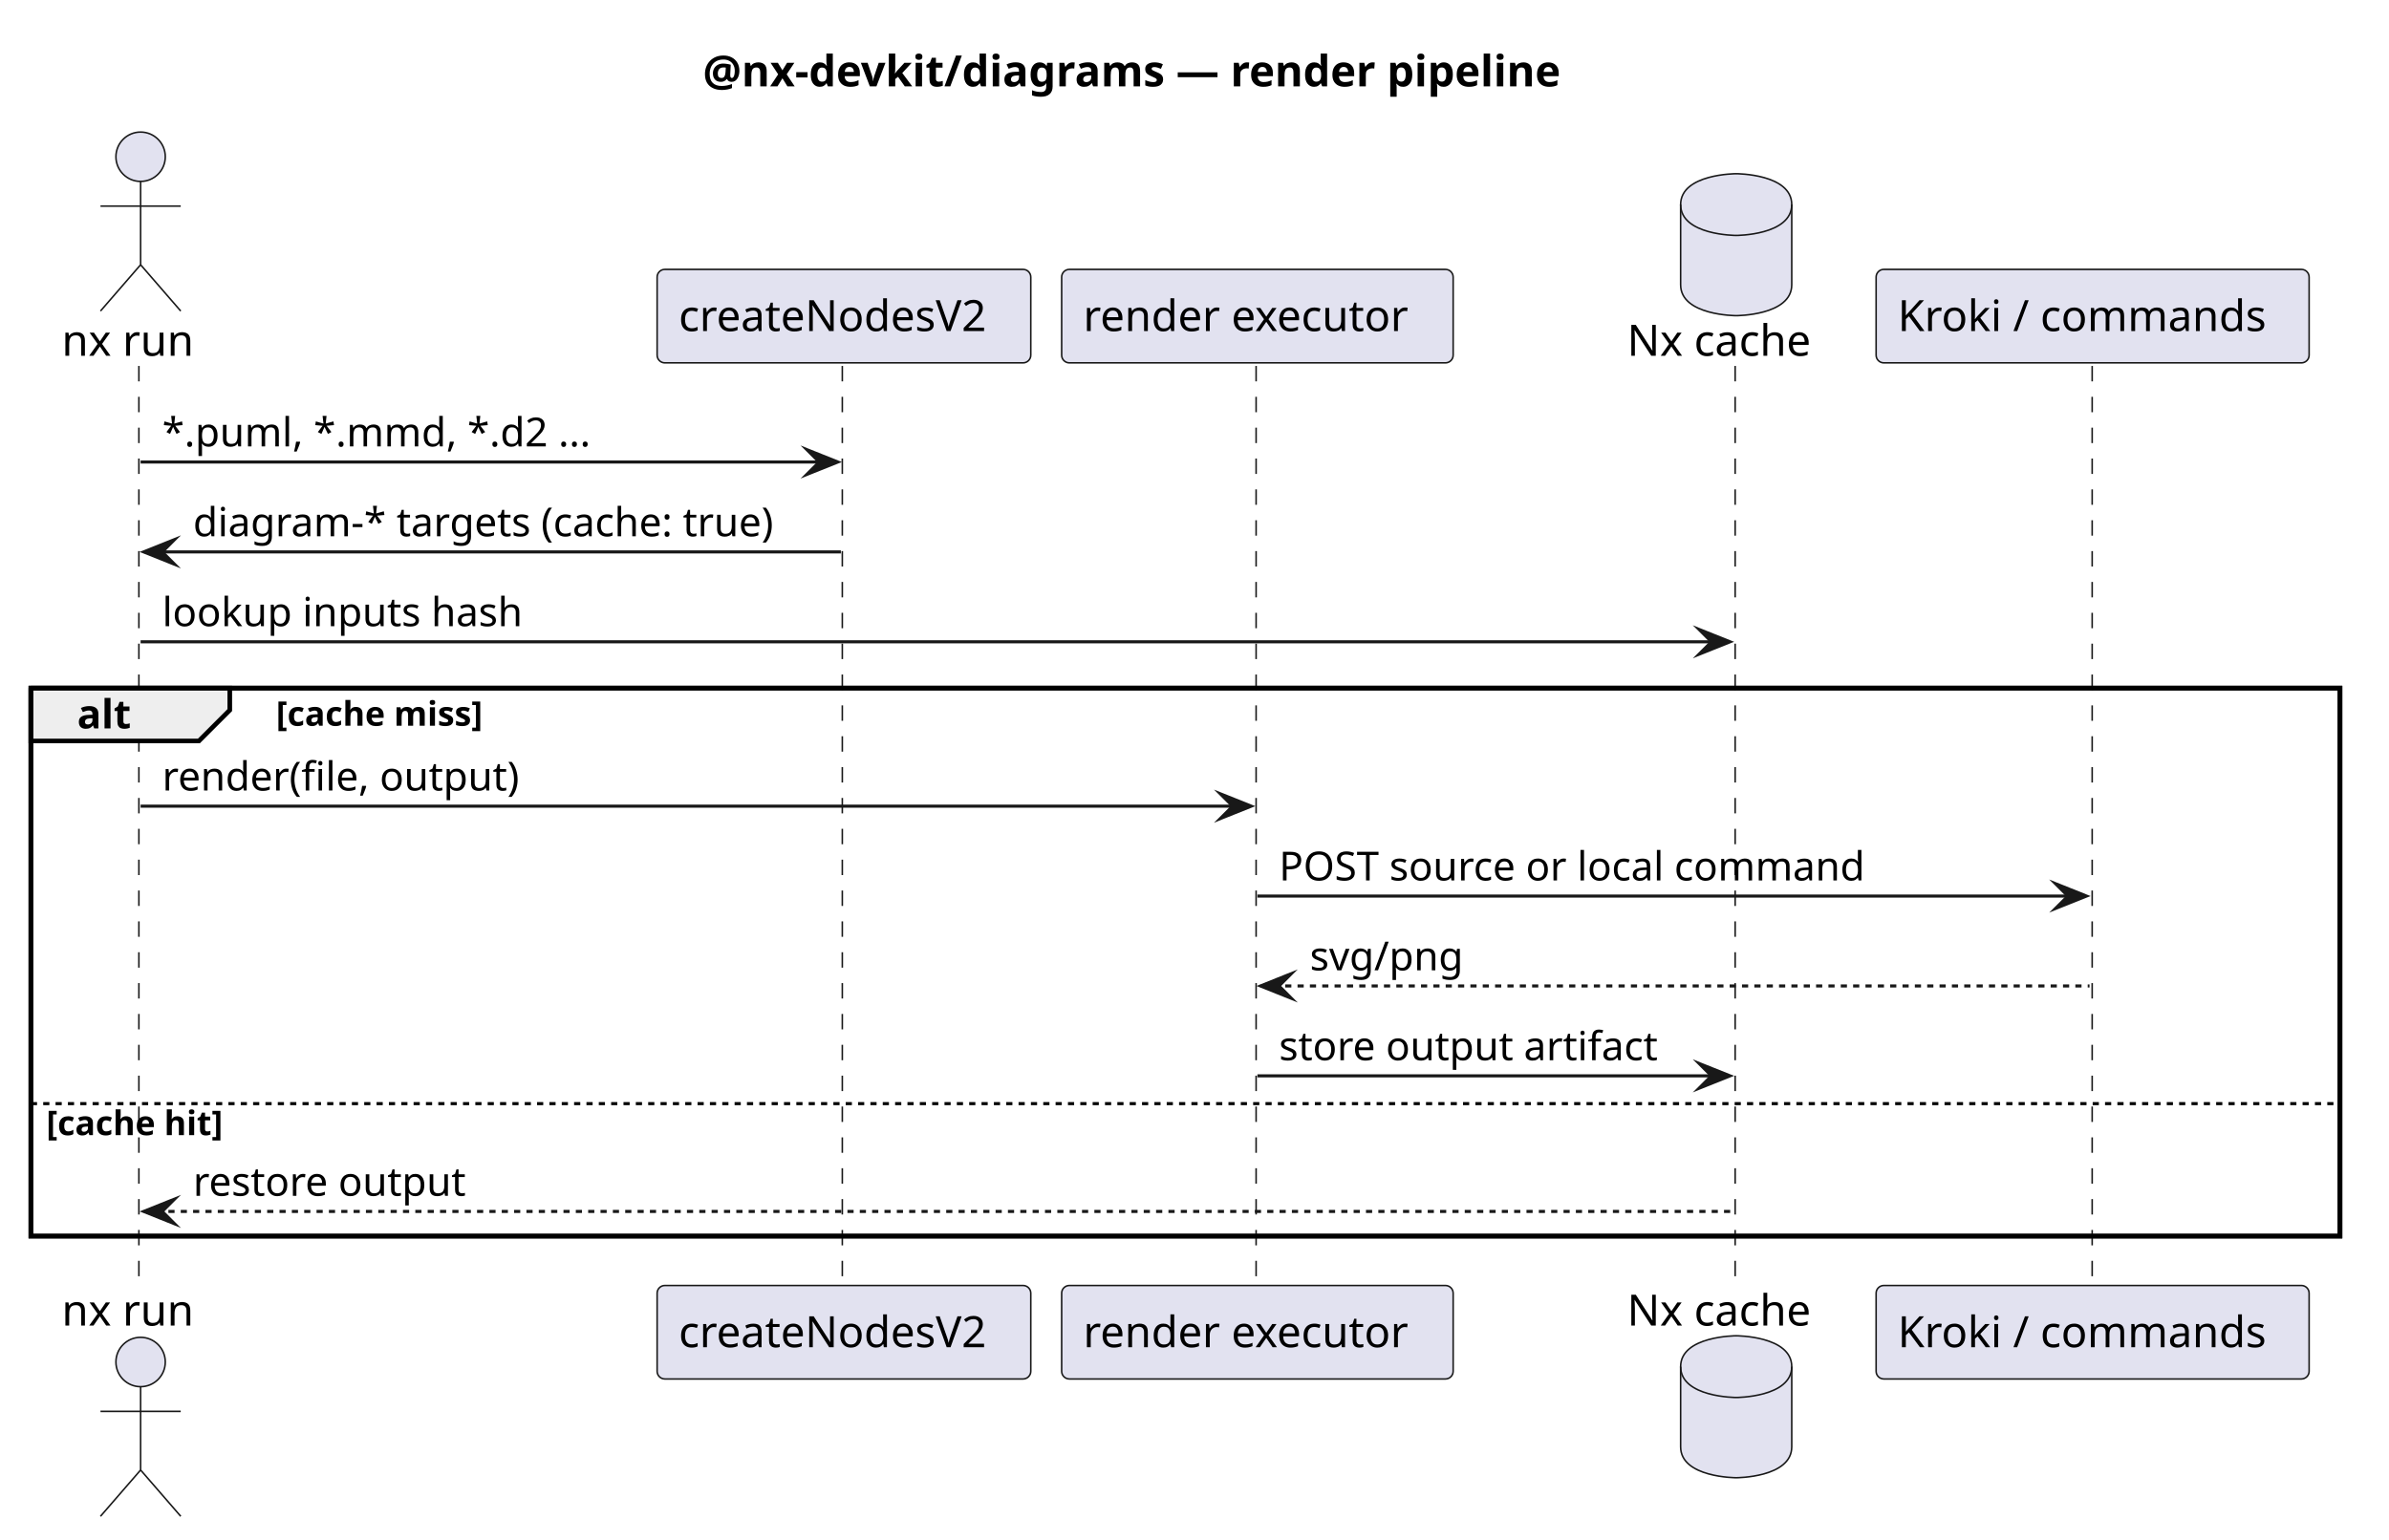
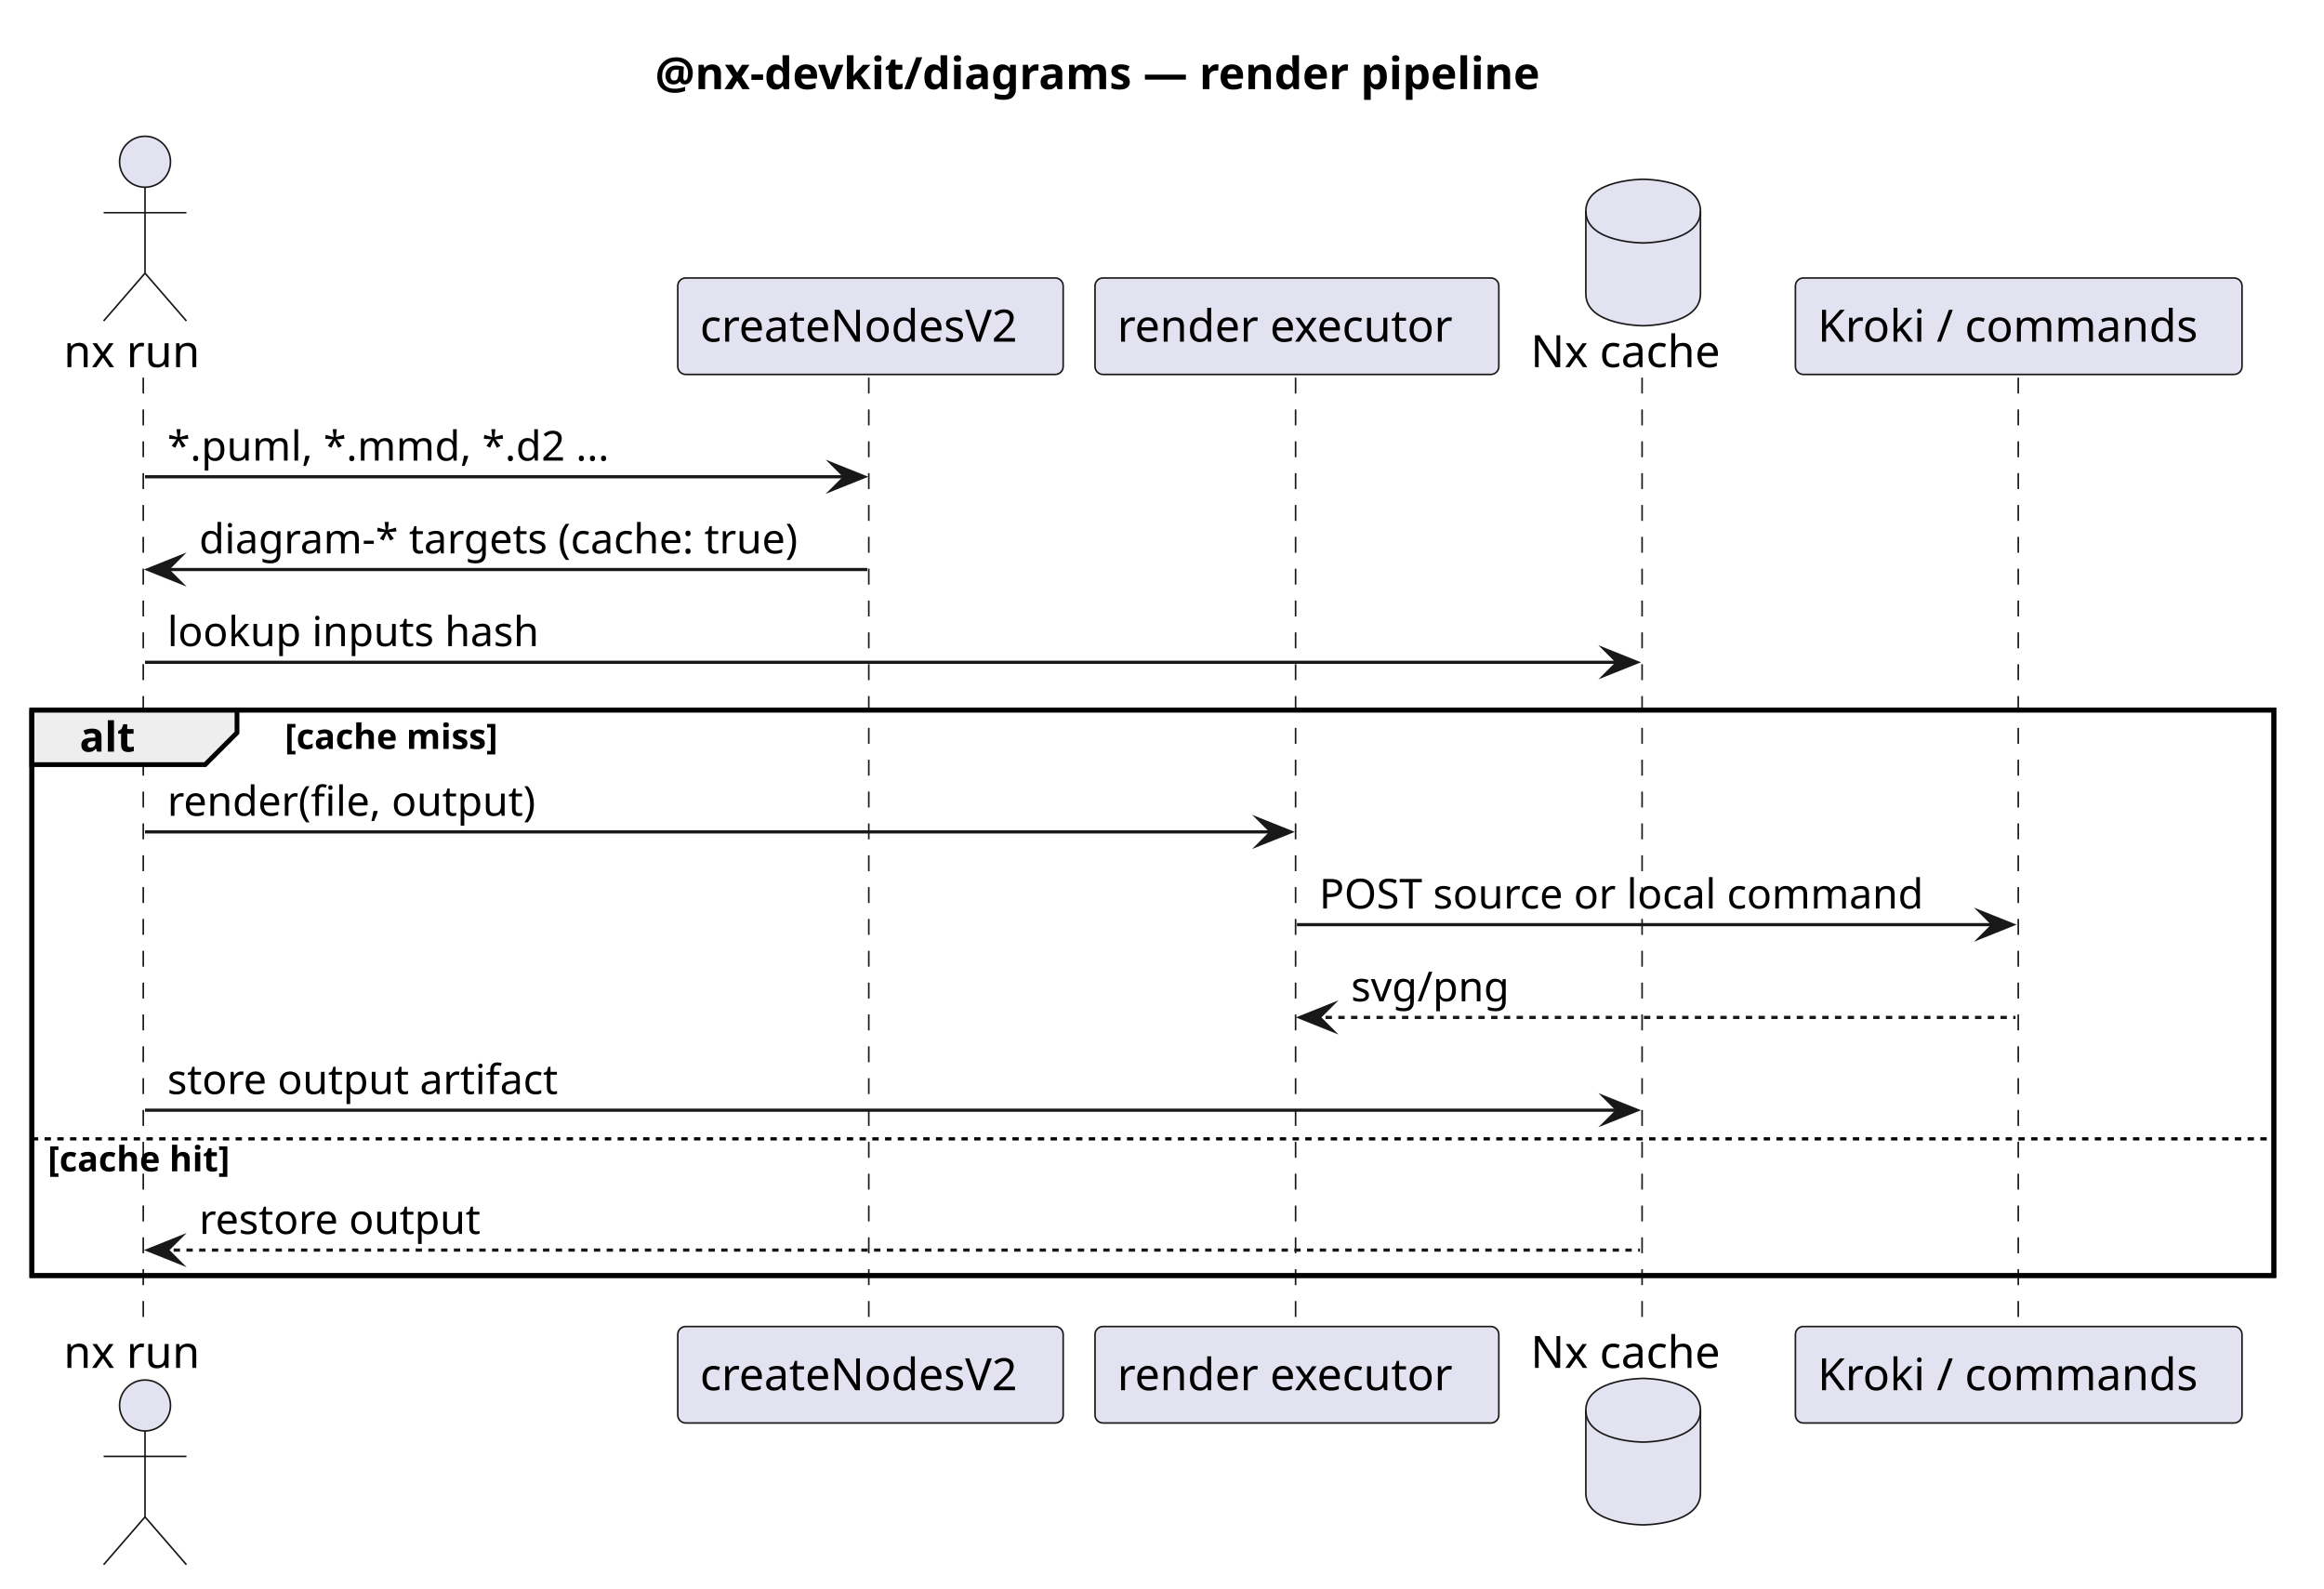
- <svg xmlns="http://www.w3.org/2000/svg" contentStyleType="text/css" data-diagram-type="SEQUENCE" height="499px" preserveAspectRatio="none" style="width:774px;height:499px;background:#FFFFFF;" version="1.1" viewBox="0 0 774 499" width="774px" zoomAndPan="magnify">
+ <svg xmlns="http://www.w3.org/2000/svg" contentStyleType="text/css" data-diagram-type="SEQUENCE" height="499px" preserveAspectRatio="none" style="width:730px;height:499px;background:#FFFFFF;" version="1.1" viewBox="0 0 730 499" width="730px" zoomAndPan="magnify">
  <defs />
  <g>
    <g class="title" data-source-line="1">
-       <text fill="#000000" font-family="sans-serif" font-size="14" font-weight="700" lengthAdjust="spacing" textLength="311.732" x="227.694" y="27.995">@nx-devkit/diagrams — render pipeline</text>
+       <text fill="#000000" font-family="sans-serif" font-size="14" font-weight="700" lengthAdjust="spacing" textLength="311.732" x="205.759" y="27.995">@nx-devkit/diagrams — render pipeline</text>
    </g>
-     <rect fill="none" height="177.602" style="stroke:#000000;stroke-width:1.5;" width="748.12" x="10" y="222.992" />
+     <rect fill="none" height="177.602" style="stroke:#000000;stroke-width:1.5;" width="704.25" x="10" y="222.992" />
    <g class="participant-lifeline" data-entity-uid="part1" data-qualified-name="nx" data-source-line="3" id="part1-lifeline">
      <g>
        <rect fill="#000000" fill-opacity="0" height="299" width="8" x="41.555" y="118.594" />
        <line style="stroke:#181818;stroke-width:0.5;stroke-dasharray:5,5;" x1="45" x2="45" y1="118.594" y2="417.594" />
      </g>
    </g>
    <g class="participant-lifeline" data-entity-uid="part2" data-qualified-name="plugin" data-source-line="4" id="part2-lifeline">
      <g>
        <rect fill="#000000" fill-opacity="0" height="299" width="8" x="269.429" y="118.594" />
        <line style="stroke:#181818;stroke-width:0.5;stroke-dasharray:5,5;" x1="272.897" x2="272.897" y1="118.594" y2="417.594" />
      </g>
    </g>
    <g class="participant-lifeline" data-entity-uid="part3" data-qualified-name="exec" data-source-line="5" id="part3-lifeline">
      <g>
        <rect fill="#000000" fill-opacity="0" height="299" width="8" x="403.382" y="118.594" />
        <line style="stroke:#181818;stroke-width:0.5;stroke-dasharray:5,5;" x1="406.961" x2="406.961" y1="118.594" y2="417.594" />
      </g>
    </g>
    <g class="participant-lifeline" data-entity-uid="part4" data-qualified-name="cache" data-source-line="6" id="part4-lifeline">
      <g>
-         <rect fill="#000000" fill-opacity="0" height="299" width="8" x="558.499" y="118.594" />
-         <line style="stroke:#181818;stroke-width:0.5;stroke-dasharray:5,5;" x1="562.165" x2="562.165" y1="118.594" y2="417.594" />
+         <rect fill="#000000" fill-opacity="0" height="299" width="8" x="512.136" y="118.594" />
+         <line style="stroke:#181818;stroke-width:0.5;stroke-dasharray:5,5;" x1="515.802" x2="515.802" y1="118.594" y2="417.594" />
      </g>
    </g>
    <g class="participant-lifeline" data-entity-uid="part5" data-qualified-name="renderer" data-source-line="7" id="part5-lifeline">
      <g>
-         <rect fill="#000000" fill-opacity="0" height="299" width="8" x="673.977" y="118.594" />
-         <line style="stroke:#181818;stroke-width:0.5;stroke-dasharray:5,5;" x1="677.833" x2="677.833" y1="118.594" y2="417.594" />
+         <rect fill="#000000" fill-opacity="0" height="299" width="8" x="630.107" y="118.594" />
+         <line style="stroke:#181818;stroke-width:0.5;stroke-dasharray:5,5;" x1="633.963" x2="633.963" y1="118.594" y2="417.594" />
      </g>
    </g>
    <g class="participant participant-head" data-entity-uid="part1" data-qualified-name="nx" data-source-line="3" id="part1-head">
      <text fill="#000000" font-family="sans-serif" font-size="14" lengthAdjust="spacing" textLength="45.11" x="20" y="115.292">nx run</text>
      <ellipse cx="45.555" cy="50.797" fill="#E2E2F0" rx="8" ry="8" style="stroke:#181818;stroke-width:0.5;" />
      <path d="M45.555,58.797 L45.555,85.797 M32.555,66.797 L58.555,66.797 M45.555,85.797 L32.555,100.797 M45.555,85.797 L58.555,100.797" fill="none" style="stroke:#181818;stroke-width:0.5;" />
    </g>
    <g class="participant participant-tail" data-entity-uid="part1" data-qualified-name="nx" data-source-line="3" id="part1-tail">
      <text fill="#000000" font-family="sans-serif" font-size="14" lengthAdjust="spacing" textLength="45.11" x="20" y="429.589">nx run</text>
      <ellipse cx="45.555" cy="441.391" fill="#E2E2F0" rx="8" ry="8" style="stroke:#181818;stroke-width:0.5;" />
      <path d="M45.555,449.391 L45.555,476.391 M32.555,457.391 L58.555,457.391 M45.555,476.391 L32.555,491.391 M45.555,476.391 L58.555,491.391" fill="none" style="stroke:#181818;stroke-width:0.5;" />
    </g>
    <g class="participant participant-head" data-entity-uid="part2" data-qualified-name="plugin" data-source-line="4" id="part2-head">
      <rect fill="#E2E2F0" height="30.297" rx="2.5" ry="2.5" style="stroke:#181818;stroke-width:0.5;" width="121.064" x="212.897" y="87.297" />
      <text fill="#000000" font-family="sans-serif" font-size="14" lengthAdjust="spacing" textLength="107.064" x="219.897" y="107.292">createNodesV2</text>
    </g>
    <g class="participant participant-tail" data-entity-uid="part2" data-qualified-name="plugin" data-source-line="4" id="part2-tail">
      <rect fill="#E2E2F0" height="30.297" rx="2.5" ry="2.5" style="stroke:#181818;stroke-width:0.5;" width="121.064" x="212.897" y="416.594" />
      <text fill="#000000" font-family="sans-serif" font-size="14" lengthAdjust="spacing" textLength="107.064" x="219.897" y="436.589">createNodesV2</text>
    </g>
    <g class="participant participant-head" data-entity-uid="part3" data-qualified-name="exec" data-source-line="5" id="part3-head">
      <rect fill="#E2E2F0" height="30.297" rx="2.5" ry="2.5" style="stroke:#181818;stroke-width:0.5;" width="126.841" x="343.961" y="87.297" />
      <text fill="#000000" font-family="sans-serif" font-size="14" lengthAdjust="spacing" textLength="112.841" x="350.961" y="107.292">render executor</text>
    </g>
    <g class="participant participant-tail" data-entity-uid="part3" data-qualified-name="exec" data-source-line="5" id="part3-tail">
      <rect fill="#E2E2F0" height="30.297" rx="2.5" ry="2.5" style="stroke:#181818;stroke-width:0.5;" width="126.841" x="343.961" y="416.594" />
      <text fill="#000000" font-family="sans-serif" font-size="14" lengthAdjust="spacing" textLength="112.841" x="350.961" y="436.589">render executor</text>
    </g>
    <g class="participant participant-head" data-entity-uid="part4" data-qualified-name="cache" data-source-line="6" id="part4-head">
-       <text fill="#000000" font-family="sans-serif" font-size="14" lengthAdjust="spacing" textLength="64.668" x="527.165" y="115.292">Nx cache</text>
-       <path d="M544.499,66.297 C544.499,56.297 562.499,56.297 562.499,56.297 C562.499,56.297 580.499,56.297 580.499,66.297 L580.499,92.297 C580.499,102.297 562.499,102.297 562.499,102.297 C562.499,102.297 544.499,102.297 544.499,92.297 L544.499,66.297" fill="#E2E2F0" style="stroke:#181818;stroke-width:0.5;" />
-       <path d="M544.499,66.297 C544.499,76.297 562.499,76.297 562.499,76.297 C562.499,76.297 580.499,76.297 580.499,66.297" fill="none" style="stroke:#181818;stroke-width:0.5;" />
+       <text fill="#000000" font-family="sans-serif" font-size="14" lengthAdjust="spacing" textLength="64.668" x="480.802" y="115.292">Nx cache</text>
+       <path d="M498.136,66.297 C498.136,56.297 516.136,56.297 516.136,56.297 C516.136,56.297 534.136,56.297 534.136,66.297 L534.136,92.297 C534.136,102.297 516.136,102.297 516.136,102.297 C516.136,102.297 498.136,102.297 498.136,92.297 L498.136,66.297" fill="#E2E2F0" style="stroke:#181818;stroke-width:0.5;" />
+       <path d="M498.136,66.297 C498.136,76.297 516.136,76.297 516.136,76.297 C516.136,76.297 534.136,76.297 534.136,66.297" fill="none" style="stroke:#181818;stroke-width:0.5;" />
    </g>
    <g class="participant participant-tail" data-entity-uid="part4" data-qualified-name="cache" data-source-line="6" id="part4-tail">
-       <text fill="#000000" font-family="sans-serif" font-size="14" lengthAdjust="spacing" textLength="64.668" x="527.165" y="429.589">Nx cache</text>
-       <path d="M544.499,442.891 C544.499,432.891 562.499,432.891 562.499,432.891 C562.499,432.891 580.499,432.891 580.499,442.891 L580.499,468.891 C580.499,478.891 562.499,478.891 562.499,478.891 C562.499,478.891 544.499,478.891 544.499,468.891 L544.499,442.891" fill="#E2E2F0" style="stroke:#181818;stroke-width:0.5;" />
-       <path d="M544.499,442.891 C544.499,452.891 562.499,452.891 562.499,452.891 C562.499,452.891 580.499,452.891 580.499,442.891" fill="none" style="stroke:#181818;stroke-width:0.5;" />
+       <text fill="#000000" font-family="sans-serif" font-size="14" lengthAdjust="spacing" textLength="64.668" x="480.802" y="429.589">Nx cache</text>
+       <path d="M498.136,442.891 C498.136,432.891 516.136,432.891 516.136,432.891 C516.136,432.891 534.136,432.891 534.136,442.891 L534.136,468.891 C534.136,478.891 516.136,478.891 516.136,478.891 C516.136,478.891 498.136,478.891 498.136,468.891 L498.136,442.891" fill="#E2E2F0" style="stroke:#181818;stroke-width:0.5;" />
+       <path d="M498.136,442.891 C498.136,452.891 516.136,452.891 516.136,452.891 C516.136,452.891 534.136,452.891 534.136,442.891" fill="none" style="stroke:#181818;stroke-width:0.5;" />
    </g>
    <g class="participant participant-head" data-entity-uid="part5" data-qualified-name="renderer" data-source-line="7" id="part5-head">
-       <rect fill="#E2E2F0" height="30.297" rx="2.5" ry="2.5" style="stroke:#181818;stroke-width:0.5;" width="140.287" x="607.833" y="87.297" />
-       <text fill="#000000" font-family="sans-serif" font-size="14" lengthAdjust="spacing" textLength="126.287" x="614.833" y="107.292">Kroki / commands</text>
+       <rect fill="#E2E2F0" height="30.297" rx="2.5" ry="2.5" style="stroke:#181818;stroke-width:0.5;" width="140.287" x="563.963" y="87.297" />
+       <text fill="#000000" font-family="sans-serif" font-size="14" lengthAdjust="spacing" textLength="126.287" x="570.963" y="107.292">Kroki / commands</text>
    </g>
    <g class="participant participant-tail" data-entity-uid="part5" data-qualified-name="renderer" data-source-line="7" id="part5-tail">
-       <rect fill="#E2E2F0" height="30.297" rx="2.5" ry="2.5" style="stroke:#181818;stroke-width:0.5;" width="140.287" x="607.833" y="416.594" />
-       <text fill="#000000" font-family="sans-serif" font-size="14" lengthAdjust="spacing" textLength="126.287" x="614.833" y="436.589">Kroki / commands</text>
+       <rect fill="#E2E2F0" height="30.297" rx="2.5" ry="2.5" style="stroke:#181818;stroke-width:0.5;" width="140.287" x="563.963" y="416.594" />
+       <text fill="#000000" font-family="sans-serif" font-size="14" lengthAdjust="spacing" textLength="126.287" x="570.963" y="436.589">Kroki / commands</text>
    </g>
    <g class="message" data-entity-1="part1" data-entity-2="part2" data-source-line="9" id="msg1">
      <polygon fill="#181818" points="261.429,145.727,271.429,149.727,261.429,153.727,265.429,149.727" style="stroke:#181818;stroke-width:1;stroke-linejoin:miter;stroke-miterlimit:10;" />
      <line style="stroke:#181818;stroke-width:1;" x1="45.555" x2="267.429" y1="149.727" y2="149.727" />
      <text fill="#000000" font-family="sans-serif" font-size="13" lengthAdjust="spacing" textLength="147.824" x="52.555" y="144.661">*.puml, *.mmd, *.d2 ...</text>
    </g>
    <g class="message" data-entity-1="part2" data-entity-2="part1" data-source-line="10" id="msg2">
      <polygon fill="#181818" points="56.555,174.859,46.555,178.859,56.555,182.859,52.555,178.859" style="stroke:#181818;stroke-width:1;stroke-linejoin:miter;stroke-miterlimit:10;" />
      <line style="stroke:#181818;stroke-width:1;" x1="50.555" x2="272.429" y1="178.859" y2="178.859" />
      <text fill="#000000" font-family="sans-serif" font-size="13" lengthAdjust="spacing" textLength="203.874" x="62.555" y="173.793">diagram-* targets (cache: true)</text>
    </g>
    <g class="message" data-entity-1="part1" data-entity-2="part4" data-source-line="11" id="msg3">
-       <polygon fill="#181818" points="550.499,203.992,560.499,207.992,550.499,211.992,554.499,207.992" style="stroke:#181818;stroke-width:1;stroke-linejoin:miter;stroke-miterlimit:10;" />
-       <line style="stroke:#181818;stroke-width:1;" x1="45.555" x2="556.499" y1="207.992" y2="207.992" />
+       <polygon fill="#181818" points="504.136,203.992,514.136,207.992,504.136,211.992,508.136,207.992" style="stroke:#181818;stroke-width:1;stroke-linejoin:miter;stroke-miterlimit:10;" />
+       <line style="stroke:#181818;stroke-width:1;" x1="45.555" x2="510.136" y1="207.992" y2="207.992" />
      <text fill="#000000" font-family="sans-serif" font-size="13" lengthAdjust="spacing" textLength="123.233" x="52.555" y="202.926">lookup inputs hash</text>
    </g>
    <path d="M10,222.992 L74.443,222.992 L74.443,230.125 L64.443,240.125 L10,240.125 L10,222.992" fill="#EEEEEE" style="stroke:#000000;stroke-width:1.5;" />
-     <rect fill="none" height="177.602" style="stroke:#000000;stroke-width:1.5;" width="748.12" x="10" y="222.992" />
+     <rect fill="none" height="177.602" style="stroke:#000000;stroke-width:1.5;" width="704.25" x="10" y="222.992" />
    <text fill="#000000" font-family="sans-serif" font-size="13" font-weight="700" lengthAdjust="spacing" textLength="19.443" x="25" y="236.059">alt</text>
    <text fill="#000000" font-family="sans-serif" font-size="11" font-weight="700" lengthAdjust="spacing" textLength="77.967" x="89.443" y="235.203">[cache miss]</text>
    <g class="message" data-entity-1="part1" data-entity-2="part3" data-source-line="13" id="msg4">
      <polygon fill="#181818" points="395.382,257.258,405.382,261.258,395.382,265.258,399.382,261.258" style="stroke:#181818;stroke-width:1;stroke-linejoin:miter;stroke-miterlimit:10;" />
      <line style="stroke:#181818;stroke-width:1;" x1="45.555" x2="401.382" y1="261.258" y2="261.258" />
      <text fill="#000000" font-family="sans-serif" font-size="13" lengthAdjust="spacing" textLength="124.262" x="52.555" y="256.192">render(file, output)</text>
    </g>
    <g class="message" data-entity-1="part3" data-entity-2="part5" data-source-line="14" id="msg5">
-       <polygon fill="#181818" points="665.977,286.391,675.977,290.391,665.977,294.391,669.977,290.391" style="stroke:#181818;stroke-width:1;stroke-linejoin:miter;stroke-miterlimit:10;" />
-       <line style="stroke:#181818;stroke-width:1;" x1="407.382" x2="671.977" y1="290.391" y2="290.391" />
+       <polygon fill="#181818" points="622.107,286.391,632.107,290.391,622.107,294.391,626.107,290.391" style="stroke:#181818;stroke-width:1;stroke-linejoin:miter;stroke-miterlimit:10;" />
+       <line style="stroke:#181818;stroke-width:1;" x1="407.382" x2="628.107" y1="290.391" y2="290.391" />
      <text fill="#000000" font-family="sans-serif" font-size="13" lengthAdjust="spacing" textLength="202.725" x="414.382" y="285.325">POST source or local command</text>
    </g>
    <g class="message" data-entity-1="part5" data-entity-2="part3" data-source-line="15" id="msg6">
      <polygon fill="#181818" points="418.382,315.523,408.382,319.523,418.382,323.523,414.382,319.523" style="stroke:#181818;stroke-width:1;stroke-linejoin:miter;stroke-miterlimit:10;" />
-       <line style="stroke:#181818;stroke-width:1;stroke-dasharray:2,2;" x1="412.382" x2="676.977" y1="319.523" y2="319.523" />
+       <line style="stroke:#181818;stroke-width:1;stroke-dasharray:2,2;" x1="412.382" x2="633.107" y1="319.523" y2="319.523" />
      <text fill="#000000" font-family="sans-serif" font-size="13" lengthAdjust="spacing" textLength="51.841" x="424.382" y="314.457">svg/png</text>
    </g>
-     <g class="message" data-entity-1="part3" data-entity-2="part4" data-source-line="16" id="msg7">
-       <polygon fill="#181818" points="550.499,344.656,560.499,348.656,550.499,352.656,554.499,348.656" style="stroke:#181818;stroke-width:1;stroke-linejoin:miter;stroke-miterlimit:10;" />
-       <line style="stroke:#181818;stroke-width:1;" x1="407.382" x2="556.499" y1="348.656" y2="348.656" />
-       <text fill="#000000" font-family="sans-serif" font-size="13" lengthAdjust="spacing" textLength="131.117" x="414.382" y="343.59">store output artifact</text>
+     <g class="message" data-entity-1="part1" data-entity-2="part4" data-source-line="16" id="msg7">
+       <polygon fill="#181818" points="504.136,344.656,514.136,348.656,504.136,352.656,508.136,348.656" style="stroke:#181818;stroke-width:1;stroke-linejoin:miter;stroke-miterlimit:10;" />
+       <line style="stroke:#181818;stroke-width:1;" x1="45.555" x2="510.136" y1="348.656" y2="348.656" />
+       <text fill="#000000" font-family="sans-serif" font-size="13" lengthAdjust="spacing" textLength="131.117" x="52.555" y="343.59">store output artifact</text>
    </g>
-     <line style="stroke:#000000;stroke-width:1;stroke-dasharray:2,2;" x1="10" x2="758.12" y1="357.656" y2="357.656" />
+     <line style="stroke:#000000;stroke-width:1;stroke-dasharray:2,2;" x1="10" x2="714.25" y1="357.656" y2="357.656" />
    <text fill="#000000" font-family="sans-serif" font-size="11" font-weight="700" lengthAdjust="spacing" textLength="66.499" x="15" y="367.867">[cache hit]</text>
    <g class="message" data-entity-1="part4" data-entity-2="part1" data-source-line="18" id="msg8">
      <polygon fill="#181818" points="56.555,388.594,46.555,392.594,56.555,396.594,52.555,392.594" style="stroke:#181818;stroke-width:1;stroke-linejoin:miter;stroke-miterlimit:10;" />
-       <line style="stroke:#181818;stroke-width:1;stroke-dasharray:2,2;" x1="50.555" x2="561.499" y1="392.594" y2="392.594" />
+       <line style="stroke:#181818;stroke-width:1;stroke-dasharray:2,2;" x1="50.555" x2="515.136" y1="392.594" y2="392.594" />
      <text fill="#000000" font-family="sans-serif" font-size="13" lengthAdjust="spacing" textLength="93.52" x="62.555" y="387.528">restore output</text>
    </g>
  </g>
</svg>
